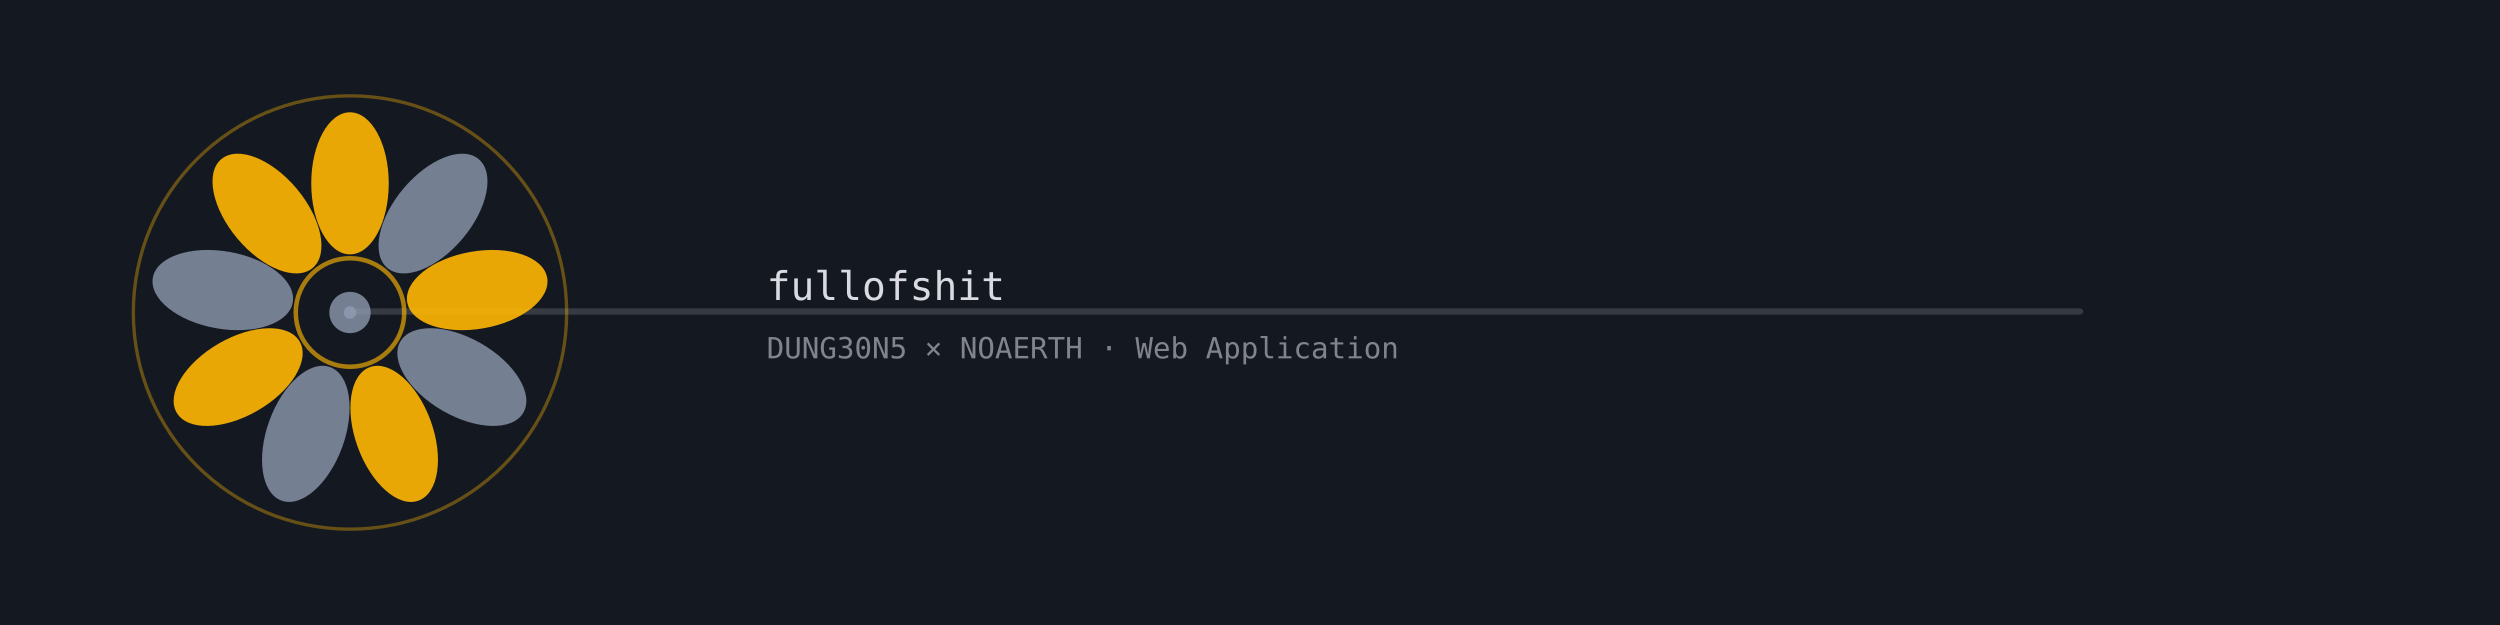
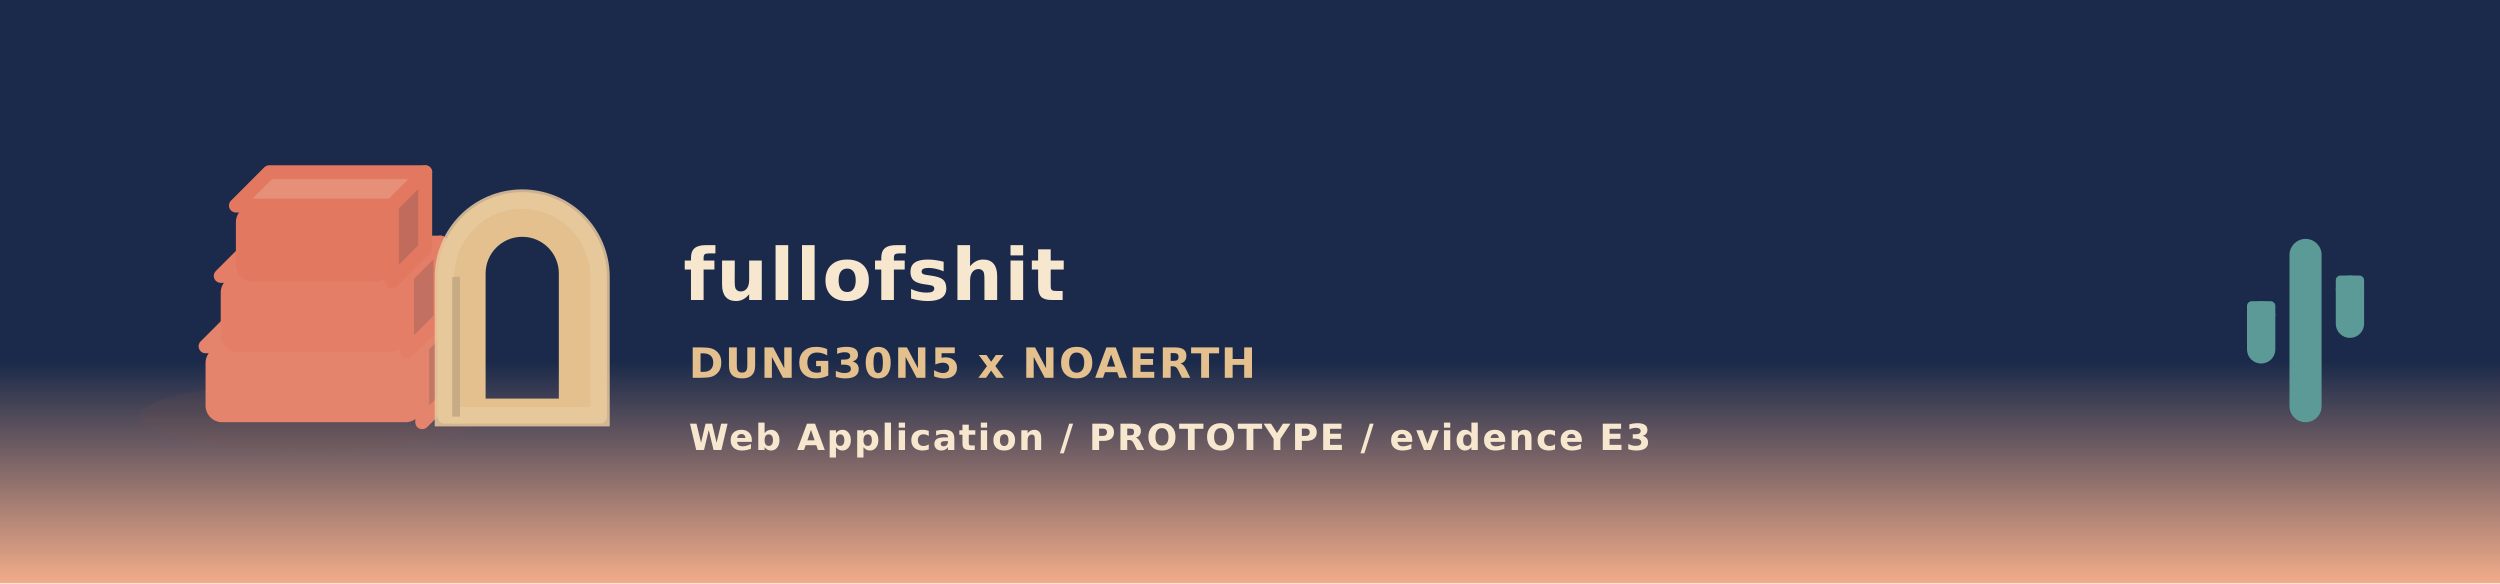
- <svg xmlns="http://www.w3.org/2000/svg" viewBox="0 0 1200 300" width="1200" height="300" role="img" aria-label="fullofshit identity object">
-   <rect width="1200" height="300" fill="#141821" />
-   <defs>
-     <linearGradient id="gft" x1="0" y1="0" x2="1" y2="1">
-       <stop offset="0%" stop-color="#ffb703" />
-       <stop offset="100%" stop-color="#8d99ae" />
-     </linearGradient>
-   </defs>
-   <rect x="168.00" y="148.00" width="832.00" height="3.00" rx="2.00" fill="rgba(238,241,246,0.160)" opacity="1.00" />
+ <svg xmlns="http://www.w3.org/2000/svg" width="900" height="210" viewBox="0 0 900 210" role="img" aria-label="fullofshit - identity object">
+   <linearGradient id="skyf" x1="0" y1="0" x2="0" y2="1">
+     <stop offset="0" stop-color="#1b2a4a" />
+     <stop offset="0.62" stop-color="#1b2a4a" />
+     <stop offset="1" stop-color="#f3ad8a" />
+   </linearGradient>
+   <rect width="900" height="210" fill="url(#skyf)" />
+   <rect x="0" y="352" width="900" height="-142" fill="#e3c08d" />
+   <rect x="0" y="352" width="900" height="3" fill="#e6c596" />
+   <ellipse cx="112" cy="150" rx="62" ry="12" fill="rgba(138,90,68,0.11)" />
  <g>
-     <ellipse cx="168.00" cy="88.00" rx="18.60" ry="34.10" fill="rgba(255,183,3,0.900)" opacity="1.00" transform="rotate(0.0 168.00 88.00)" />
-     <ellipse cx="207.85" cy="102.51" rx="18.60" ry="34.10" fill="rgba(141,153,174,0.800)" opacity="1.00" transform="rotate(40.0 207.85 102.51)" />
-     <ellipse cx="229.06" cy="139.23" rx="18.60" ry="34.10" fill="rgba(255,183,3,0.900)" opacity="1.00" transform="rotate(80.0 229.06 139.23)" />
-     <ellipse cx="221.69" cy="181.00" rx="18.60" ry="34.10" fill="rgba(141,153,174,0.800)" opacity="1.00" transform="rotate(120.0 221.69 181.00)" />
-     <ellipse cx="189.21" cy="208.26" rx="18.60" ry="34.10" fill="rgba(255,183,3,0.900)" opacity="1.00" transform="rotate(160.0 189.21 208.26)" />
-     <ellipse cx="146.79" cy="208.26" rx="18.60" ry="34.10" fill="rgba(141,153,174,0.800)" opacity="1.00" transform="rotate(200.0 146.79 208.26)" />
-     <ellipse cx="114.31" cy="181.00" rx="18.60" ry="34.10" fill="rgba(255,183,3,0.900)" opacity="1.00" transform="rotate(240.0 114.31 181.00)" />
-     <ellipse cx="106.94" cy="139.23" rx="18.60" ry="34.10" fill="rgba(141,153,174,0.800)" opacity="1.00" transform="rotate(280.0 106.94 139.23)" />
-     <ellipse cx="128.15" cy="102.51" rx="18.60" ry="34.10" fill="rgba(255,183,3,0.900)" opacity="1.00" transform="rotate(320.0 128.15 102.51)" />
-     <circle cx="168.00" cy="150.00" r="26.04" fill="none" stroke="rgba(255,183,3,0.900)" stroke-width="2.17" opacity="0.70" />
-     <circle cx="168.00" cy="150.00" r="9.92" fill="rgba(141,153,174,0.800)" opacity="1.00" />
-     <animate attributeName="opacity" values="0.25;1.0;0.25" dur="13.0s" begin="0s" repeatCount="indefinite" />
+     <path d="M74,124.67 L152,124.67 L164,112.67 L86,112.67 Z" fill="#e99a82" stroke="#e5846c" stroke-width="5" stroke-linejoin="round" />
+     <path d="M152,124.67 L164,112.67 L164,140 L152,152 Z" fill="#c37566" stroke="#e5846c" stroke-width="5" stroke-linejoin="round" />
+     <rect x="74" y="124.67" width="78" height="27.33" rx="6" fill="#e5846c" />
+     <path d="M79.46,99.33 L146.54,99.33 L158.54,87.33 L91.46,87.33 Z" fill="#e8957d" stroke="#e47e66" stroke-width="5" stroke-linejoin="round" />
+     <path d="M146.54,99.33 L158.54,87.33 L158.54,114.67 L146.54,126.67 Z" fill="#c27061" stroke="#e47e66" stroke-width="5" stroke-linejoin="round" />
+     <rect x="79.46" y="99.33" width="67.08" height="27.33" rx="6" fill="#e47e66" />
+     <path d="M84.92,74 L141.08,74 L153.08,62 L96.92,62 Z" fill="#e79079" stroke="#e37861" stroke-width="5" stroke-linejoin="round" />
+     <path d="M141.08,74 L153.08,62 L153.08,89.33 L141.08,101.33 Z" fill="#c16b5d" stroke="#e37861" stroke-width="5" stroke-linejoin="round" />
+     <rect x="84.92" y="74" width="56.16" height="27.33" rx="6" fill="#e37861" />
+     <animate attributeName="opacity" values="0.72;1;0.72" dur="6s" begin="0s" repeatCount="indefinite" />
  </g>
-   <g>
-     <ellipse cx="168.00" cy="88.00" rx="18.60" ry="34.10" fill="none" opacity="1.00" transform="rotate(0.0 168.00 88.00)" />
-     <ellipse cx="207.85" cy="102.51" rx="18.60" ry="34.10" fill="none" opacity="1.00" transform="rotate(40.0 207.85 102.51)" />
-     <ellipse cx="229.06" cy="139.23" rx="18.60" ry="34.10" fill="none" opacity="1.00" transform="rotate(80.0 229.06 139.23)" />
-     <ellipse cx="221.69" cy="181.00" rx="18.60" ry="34.10" fill="none" opacity="1.00" transform="rotate(120.0 221.69 181.00)" />
-     <ellipse cx="189.21" cy="208.26" rx="18.60" ry="34.10" fill="none" opacity="1.00" transform="rotate(160.0 189.21 208.26)" />
-     <ellipse cx="146.79" cy="208.26" rx="18.60" ry="34.10" fill="none" opacity="1.00" transform="rotate(200.0 146.79 208.26)" />
-     <ellipse cx="114.31" cy="181.00" rx="18.60" ry="34.10" fill="none" opacity="1.00" transform="rotate(240.0 114.31 181.00)" />
-     <ellipse cx="106.94" cy="139.23" rx="18.60" ry="34.10" fill="none" opacity="1.00" transform="rotate(280.0 106.94 139.23)" />
-     <ellipse cx="128.15" cy="102.51" rx="18.60" ry="34.10" fill="none" opacity="1.00" transform="rotate(320.0 128.15 102.51)" />
-     <circle cx="168.00" cy="150.00" r="26.04" fill="none" stroke="none" stroke-width="2.17" opacity="0.70" />
-     <circle cx="168.00" cy="150.00" r="9.92" fill="none" opacity="1.00" />
-     <animateTransform attributeName="transform" type="rotate" values="0.0 0.00 0.00 360.0 0.00 0.00" dur="26.0s" begin="0s" repeatCount="indefinite" />
-   </g>
-   <g>
-     <circle cx="168.00" cy="150.00" r="104.00" fill="none" stroke="rgba(255,183,3,0.350)" stroke-width="1.60" opacity="1.00" />
-     <animate attributeName="opacity" values="0.25;1.0;0.25" dur="13.0s" begin="0s" repeatCount="indefinite" />
-   </g>
-   <circle cx="168" cy="150" r="3" fill="rgba(141,153,174,0.900)">
-     <animate attributeName="opacity" values="0.35;0.95;0.35" dur="13.0s" begin="0s" repeatCount="indefinite" />
-   </circle>
-   <text x="368" y="144" font-family="ui-monospace,Menlo,monospace" font-size="19" fill="rgba(238,241,246,0.900)">fullofshit</text>
-   <text x="368" y="172" font-family="ui-monospace,Menlo,monospace" font-size="14" fill="rgba(238,241,246,0.500)">DUNG30N5 × NOAERTH · Web Application</text>
+   <path d="M160,150 L160,99.68 A28,28 0 0 1 216,99.68 L216,150 Z M172.32,146 L172.32,98.43 A15.68,15.68 0 0 1 203.68,98.43 L203.68,146 Z" fill="#e3c08d" fill-rule="evenodd" stroke="#e3c08d" stroke-width="5" stroke-linejoin="round" />
+   <path d="M160,150 L160,99.68 A28,28 0 0 1 216,99.68 L216,150 Z" fill="none" stroke="#e8c99d" stroke-width="7" stroke-linecap="round" opacity="0.85" />
+   <rect x="162.8" y="99.68" width="2.8" height="50.32" fill="#c7ab84" />
+   <text x="246" y="108" font-family="Verdana,DejaVu Sans,sans-serif" font-size="26" font-weight="700" letter-spacing="0.6" fill="#f6e7ce" text-anchor="start">fullofshit</text>
+   <text x="248" y="136" font-family="Verdana,DejaVu Sans,sans-serif" font-size="15" font-weight="700" letter-spacing="0.6" fill="#e3c08d" text-anchor="start">DUNG30N5 x NOAERTH</text>
+   <text x="248" y="162" font-family="Verdana,DejaVu Sans,sans-serif" font-size="13" font-weight="700" letter-spacing="0.6" fill="#f6e7ce" text-anchor="start">Web Application  /  PROTOTYPE  /  evidence E3</text>
+   <rect x="824.22" y="86" width="11.56" height="66" rx="5.78" fill="#5b9a97" />
+   <rect x="808.92" y="108.44" width="10.2" height="22.44" rx="5.1" fill="#5b9a97" />
+   <rect x="808.92" y="108.44" width="10.2" height="6.6" rx="1.7" fill="#5b9a97" />
+   <rect x="840.88" y="99.2" width="10.2" height="22.44" rx="5.1" fill="#5b9a97" />
+   <rect x="840.88" y="99.2" width="10.2" height="6.6" rx="1.7" fill="#5b9a97" />
</svg>
